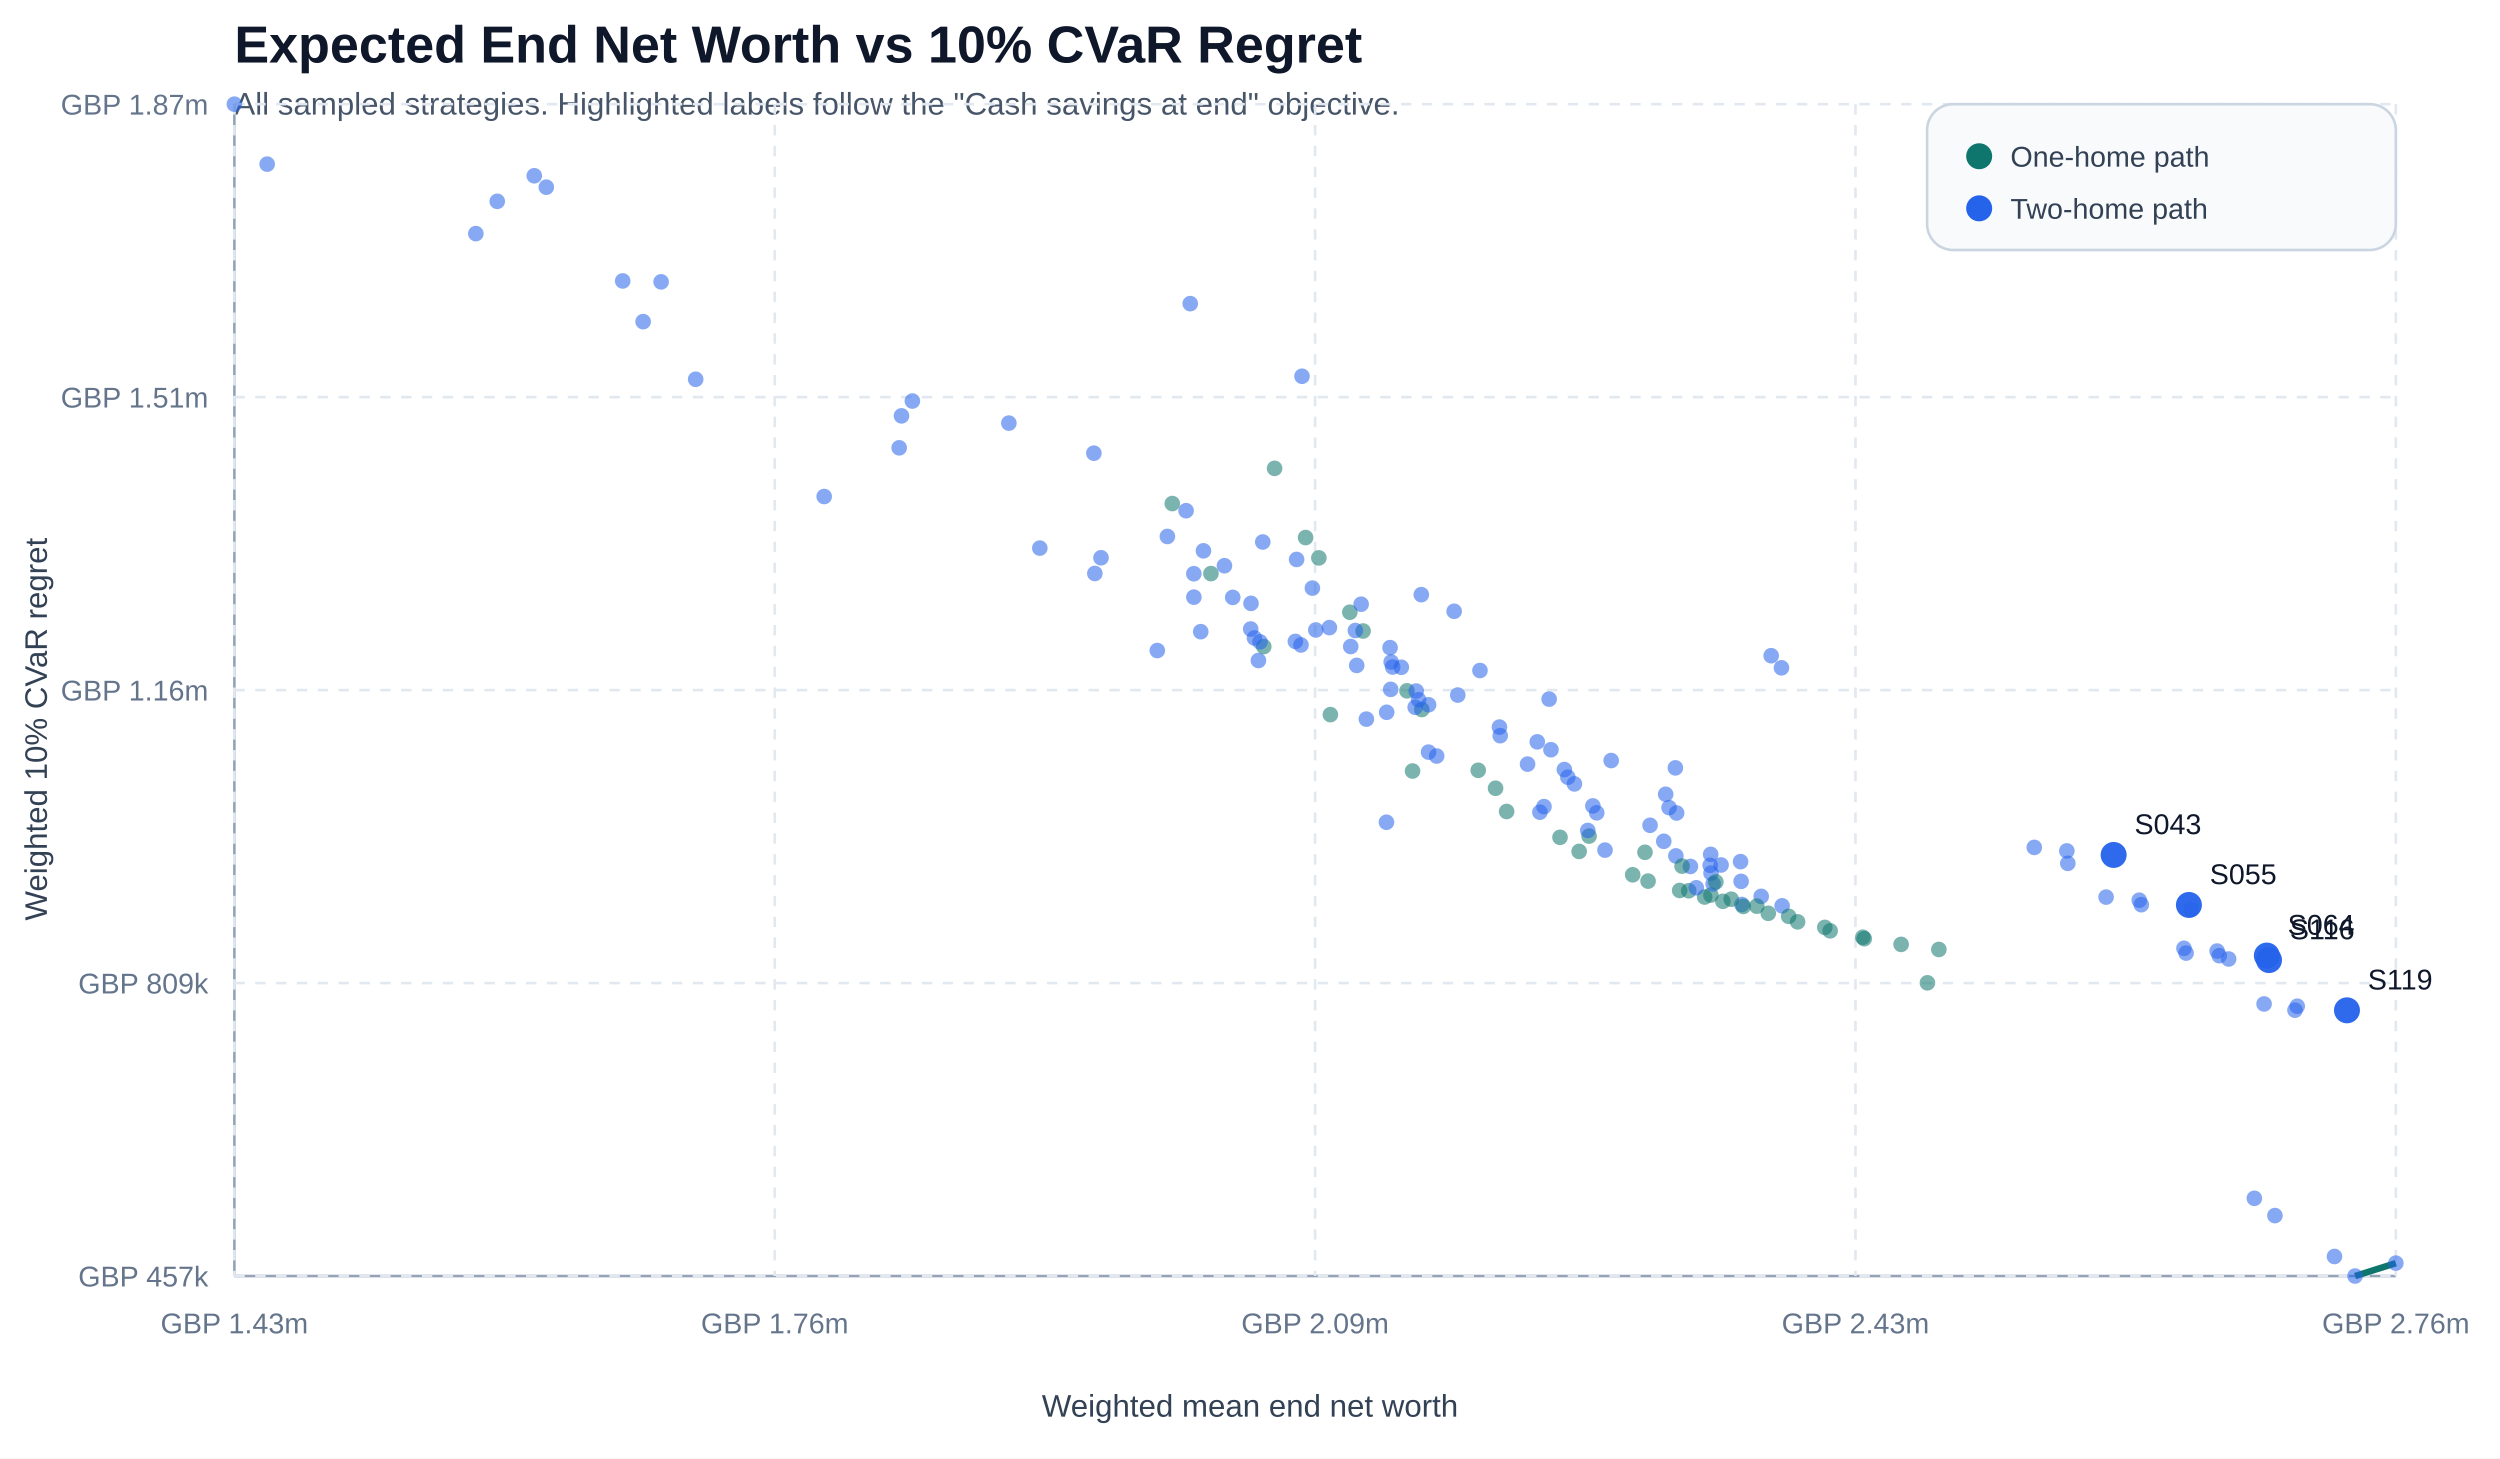
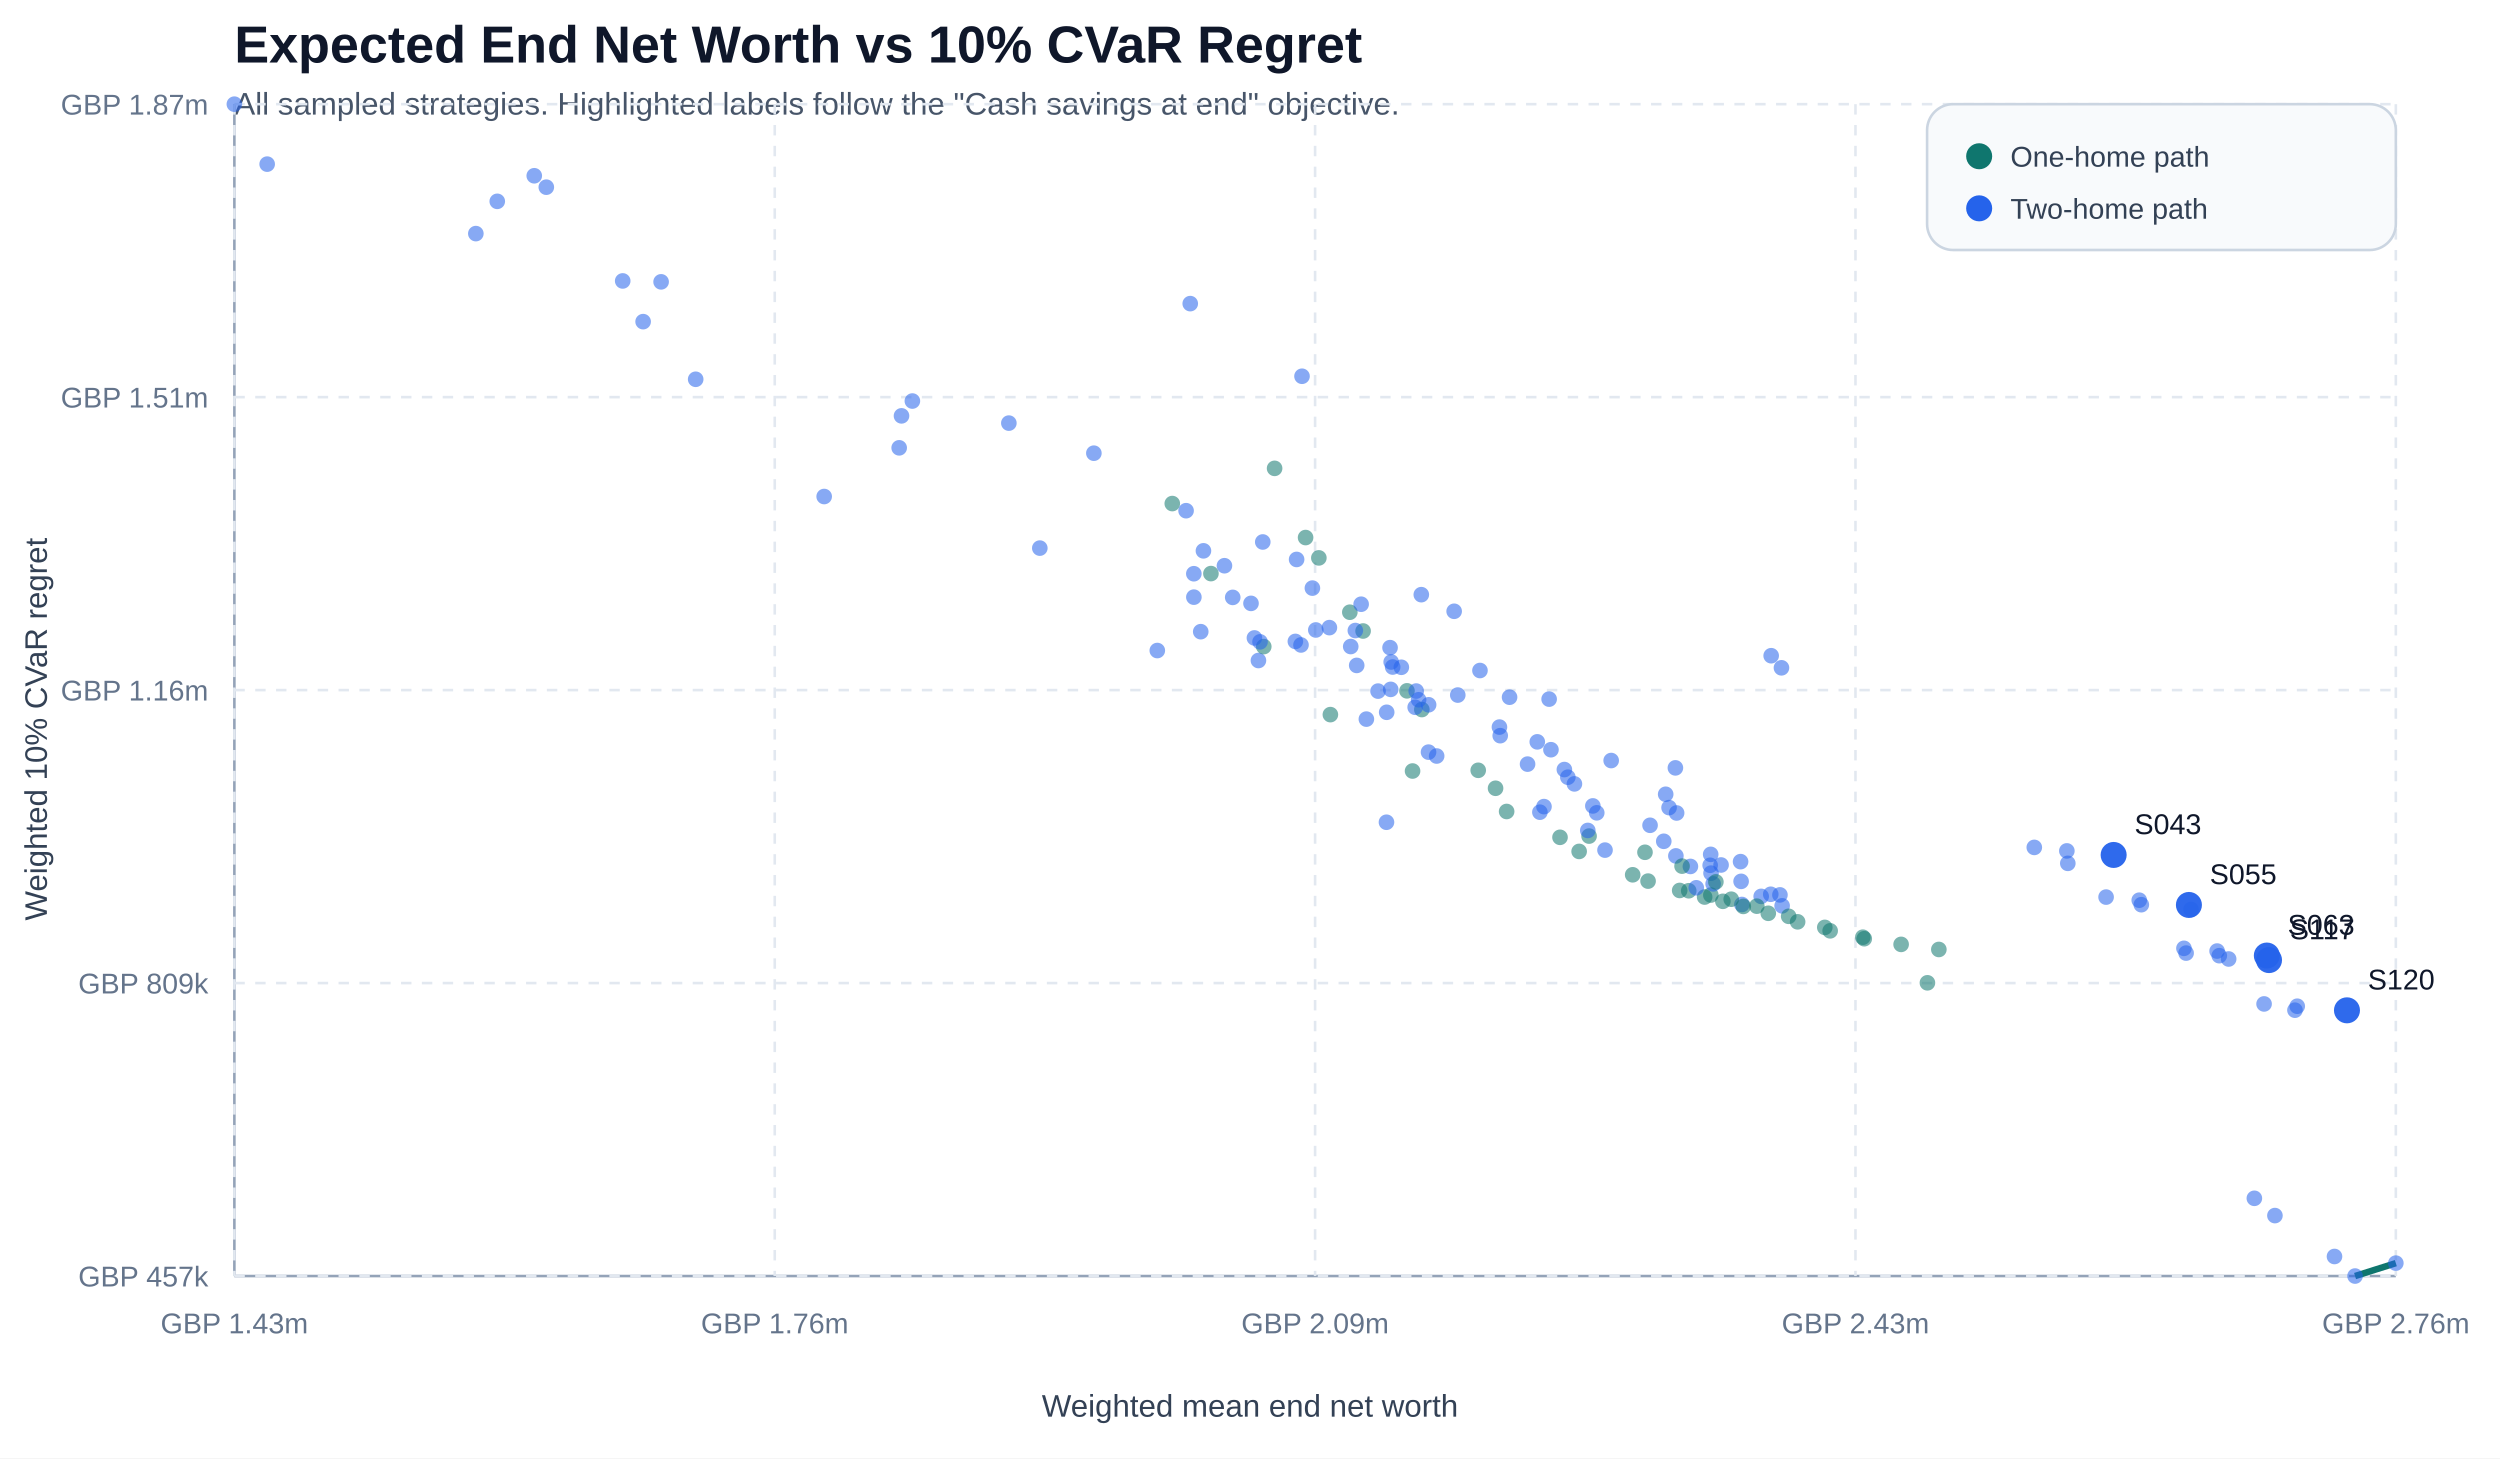
<svg xmlns="http://www.w3.org/2000/svg" width="960" height="560" viewBox="0 0 960 560">
  <rect width="960" height="560" fill="#ffffff" />
  <text x="90" y="24" font-size="20" font-family="Arial, sans-serif" font-weight="700" fill="#0f172a">Expected End Net Worth vs 10% CVaR Regret</text>
  <text x="90" y="44" font-size="12" font-family="Arial, sans-serif" fill="#475569">All sampled strategies. Highlighted labels follow the "Cash savings at end" objective.</text>
  <line x1="90" y1="490" x2="920" y2="490" stroke="#94a3b8" />
  <line x1="90" y1="40" x2="90" y2="490" stroke="#94a3b8" />
  <line x1="90" y1="40" x2="90" y2="490" stroke="#e2e8f0" stroke-dasharray="4 4" />
  <line x1="90" y1="490" x2="920" y2="490" stroke="#e2e8f0" stroke-dasharray="4 4" />
  <text x="90" y="512" text-anchor="middle" font-size="11" font-family="Arial, sans-serif" fill="#64748b">GBP 1.43m</text>
  <text x="80" y="494" text-anchor="end" font-size="11" font-family="Arial, sans-serif" fill="#64748b">GBP 457k</text>
  <line x1="297.5" y1="40" x2="297.5" y2="490" stroke="#e2e8f0" stroke-dasharray="4 4" />
  <line x1="90" y1="377.5" x2="920" y2="377.5" stroke="#e2e8f0" stroke-dasharray="4 4" />
  <text x="297.5" y="512" text-anchor="middle" font-size="11" font-family="Arial, sans-serif" fill="#64748b">GBP 1.76m</text>
  <text x="80" y="381.5" text-anchor="end" font-size="11" font-family="Arial, sans-serif" fill="#64748b">GBP 809k</text>
  <line x1="505" y1="40" x2="505" y2="490" stroke="#e2e8f0" stroke-dasharray="4 4" />
  <line x1="90" y1="265" x2="920" y2="265" stroke="#e2e8f0" stroke-dasharray="4 4" />
  <text x="505" y="512" text-anchor="middle" font-size="11" font-family="Arial, sans-serif" fill="#64748b">GBP 2.09m</text>
  <text x="80" y="269" text-anchor="end" font-size="11" font-family="Arial, sans-serif" fill="#64748b">GBP 1.16m</text>
  <line x1="712.5" y1="40" x2="712.5" y2="490" stroke="#e2e8f0" stroke-dasharray="4 4" />
  <line x1="90" y1="152.5" x2="920" y2="152.5" stroke="#e2e8f0" stroke-dasharray="4 4" />
  <text x="712.5" y="512" text-anchor="middle" font-size="11" font-family="Arial, sans-serif" fill="#64748b">GBP 2.43m</text>
  <text x="80" y="156.5" text-anchor="end" font-size="11" font-family="Arial, sans-serif" fill="#64748b">GBP 1.51m</text>
  <line x1="920" y1="40" x2="920" y2="490" stroke="#e2e8f0" stroke-dasharray="4 4" />
  <line x1="90" y1="40" x2="920" y2="40" stroke="#e2e8f0" stroke-dasharray="4 4" />
  <text x="920" y="512" text-anchor="middle" font-size="11" font-family="Arial, sans-serif" fill="#64748b">GBP 2.76m</text>
  <text x="80" y="44" text-anchor="end" font-size="11" font-family="Arial, sans-serif" fill="#64748b">GBP 1.87m</text>
  <polyline points="904.342,490 920,485.042" fill="none" stroke="#0f766e" stroke-width="2.5" />
+   <circle cx="606.39" cy="326.947" r="3" fill="#0f766e" opacity="0.55" />
+   <circle cx="599.043" cy="321.527" r="3" fill="#0f766e" opacity="0.55" />
  <circle cx="574.293" cy="302.694" r="3" fill="#0f766e" opacity="0.55" />
-   <circle cx="606.39" cy="326.947" r="3" fill="#0f766e" opacity="0.55" />
  <circle cx="567.637" cy="295.797" r="3" fill="#0f766e" opacity="0.55" />
-   <circle cx="599.043" cy="321.527" r="3" fill="#0f766e" opacity="0.55" />
  <circle cx="632.859" cy="338.345" r="3" fill="#0f766e" opacity="0.55" />
  <circle cx="626.951" cy="335.919" r="3" fill="#0f766e" opacity="0.55" />
  <circle cx="644.997" cy="341.936" r="3" fill="#0f766e" opacity="0.55" />
+   <circle cx="648.472" cy="342.051" r="3" fill="#0f766e" opacity="0.55" />
  <circle cx="540.278" cy="265.282" r="3" fill="#0f766e" opacity="0.55" />
  <circle cx="545.984" cy="272.467" r="3" fill="#0f766e" opacity="0.55" />
-   <circle cx="648.472" cy="342.051" r="3" fill="#0f766e" opacity="0.55" />
  <circle cx="542.421" cy="296.072" r="3" fill="#0f766e" opacity="0.55" />
  <circle cx="654.581" cy="344.462" r="3" fill="#0f766e" opacity="0.55" />
  <circle cx="591.321" cy="311.881" r="3" fill="#2563eb" opacity="0.55" />
  <circle cx="578.546" cy="311.612" r="3" fill="#0f766e" opacity="0.55" />
+   <circle cx="656.96" cy="343.698" r="3" fill="#0f766e" opacity="0.55" />
  <circle cx="510.866" cy="274.414" r="3" fill="#0f766e" opacity="0.55" />
-   <circle cx="656.96" cy="343.698" r="3" fill="#0f766e" opacity="0.55" />
+   <circle cx="661.583" cy="346.105" r="3" fill="#0f766e" opacity="0.55" />
+   <circle cx="610.203" cy="321.057" r="3" fill="#0f766e" opacity="0.55" />
  <circle cx="524.688" cy="276.14" r="3" fill="#2563eb" opacity="0.55" />
-   <circle cx="610.203" cy="321.057" r="3" fill="#0f766e" opacity="0.55" />
-   <circle cx="661.583" cy="346.105" r="3" fill="#0f766e" opacity="0.55" />
+   <circle cx="559.784" cy="266.905" r="3" fill="#2563eb" opacity="0.55" />
  <circle cx="548.556" cy="288.819" r="3" fill="#2563eb" opacity="0.55" />
-   <circle cx="559.784" cy="266.905" r="3" fill="#2563eb" opacity="0.55" />
-   <circle cx="518.334" cy="235.093" r="3" fill="#0f766e" opacity="0.55" />
  <circle cx="651.364" cy="340.913" r="3" fill="#2563eb" opacity="0.55" />
  <circle cx="668.889" cy="347.326" r="3" fill="#2563eb" opacity="0.55" />
+   <circle cx="518.334" cy="235.093" r="3" fill="#0f766e" opacity="0.55" />
+   <circle cx="616.324" cy="326.442" r="3" fill="#2563eb" opacity="0.55" />
+   <circle cx="611.655" cy="309.472" r="3" fill="#2563eb" opacity="0.55" />
+   <circle cx="664.788" cy="345.302" r="3" fill="#0f766e" opacity="0.55" />
  <circle cx="523.427" cy="242.306" r="3" fill="#0f766e" opacity="0.55" />
+   <circle cx="643.535" cy="328.665" r="3" fill="#2563eb" opacity="0.55" />
+   <circle cx="669.432" cy="348.064" r="3" fill="#0f766e" opacity="0.55" />
+   <circle cx="543.816" cy="265.368" r="3" fill="#2563eb" opacity="0.55" />
+   <circle cx="586.582" cy="293.422" r="3" fill="#2563eb" opacity="0.55" />
+   <circle cx="590.314" cy="284.871" r="3" fill="#2563eb" opacity="0.55" />
+   <circle cx="533.779" cy="248.696" r="3" fill="#2563eb" opacity="0.55" />
  <circle cx="483.24" cy="253.635" r="3" fill="#2563eb" opacity="0.55" />
-   <circle cx="611.655" cy="309.472" r="3" fill="#2563eb" opacity="0.55" />
-   <circle cx="616.324" cy="326.442" r="3" fill="#2563eb" opacity="0.55" />
+   <circle cx="520.454" cy="242.124" r="3" fill="#2563eb" opacity="0.55" />
+   <circle cx="485.285" cy="248.291" r="3" fill="#0f766e" opacity="0.55" />
+   <circle cx="499.584" cy="247.664" r="3" fill="#2563eb" opacity="0.55" />
  <circle cx="461.084" cy="242.564" r="3" fill="#2563eb" opacity="0.55" />
-   <circle cx="586.582" cy="293.422" r="3" fill="#2563eb" opacity="0.55" />
-   <circle cx="485.285" cy="248.291" r="3" fill="#0f766e" opacity="0.55" />
-   <circle cx="643.535" cy="328.665" r="3" fill="#2563eb" opacity="0.55" />
-   <circle cx="543.816" cy="265.368" r="3" fill="#2563eb" opacity="0.55" />
-   <circle cx="664.788" cy="345.302" r="3" fill="#0f766e" opacity="0.55" />
-   <circle cx="533.779" cy="248.696" r="3" fill="#2563eb" opacity="0.55" />
-   <circle cx="590.314" cy="284.871" r="3" fill="#2563eb" opacity="0.55" />
-   <circle cx="669.432" cy="348.064" r="3" fill="#0f766e" opacity="0.55" />
-   <circle cx="520.454" cy="242.124" r="3" fill="#2563eb" opacity="0.55" />
-   <circle cx="499.584" cy="247.664" r="3" fill="#2563eb" opacity="0.55" />
-   <circle cx="592.889" cy="309.735" r="3" fill="#2563eb" opacity="0.55" />
-   <circle cx="518.679" cy="248.267" r="3" fill="#2563eb" opacity="0.55" />
  <circle cx="649.118" cy="332.711" r="3" fill="#2563eb" opacity="0.55" />
  <circle cx="657.035" cy="335.291" r="3" fill="#2563eb" opacity="0.55" />
+   <circle cx="657.843" cy="339.416" r="3" fill="#2563eb" opacity="0.55" />
+   <circle cx="592.889" cy="309.735" r="3" fill="#2563eb" opacity="0.55" />
+   <circle cx="576.086" cy="282.498" r="3" fill="#2563eb" opacity="0.55" />
+   <circle cx="594.867" cy="268.46" r="3" fill="#2563eb" opacity="0.55" />
+   <circle cx="518.679" cy="248.267" r="3" fill="#2563eb" opacity="0.55" />
  <circle cx="600.718" cy="295.51" r="3" fill="#2563eb" opacity="0.55" />
-   <circle cx="576.086" cy="282.498" r="3" fill="#2563eb" opacity="0.55" />
-   <circle cx="657.843" cy="339.416" r="3" fill="#2563eb" opacity="0.55" />
-   <circle cx="575.786" cy="279.2" r="3" fill="#2563eb" opacity="0.55" />
-   <circle cx="594.867" cy="268.46" r="3" fill="#2563eb" opacity="0.55" />
-   <circle cx="505.269" cy="241.91" r="3" fill="#2563eb" opacity="0.55" />
-   <circle cx="544.746" cy="268.709" r="3" fill="#2563eb" opacity="0.55" />
+   <circle cx="579.672" cy="267.726" r="3" fill="#2563eb" opacity="0.55" />
+   <circle cx="679.966" cy="343.402" r="3" fill="#2563eb" opacity="0.55" />
  <circle cx="609.711" cy="318.892" r="3" fill="#2563eb" opacity="0.55" />
  <circle cx="631.671" cy="327.277" r="3" fill="#0f766e" opacity="0.55" />
  <circle cx="633.622" cy="316.911" r="3" fill="#2563eb" opacity="0.55" />
+   <circle cx="505.269" cy="241.91" r="3" fill="#2563eb" opacity="0.55" />
+   <circle cx="575.786" cy="279.2" r="3" fill="#2563eb" opacity="0.55" />
+   <circle cx="545.781" cy="228.351" r="3" fill="#2563eb" opacity="0.55" />
+   <circle cx="544.746" cy="268.709" r="3" fill="#2563eb" opacity="0.55" />
  <circle cx="483.857" cy="246.472" r="3" fill="#2563eb" opacity="0.55" />
-   <circle cx="545.781" cy="228.351" r="3" fill="#2563eb" opacity="0.55" />
+   <circle cx="679.017" cy="350.703" r="3" fill="#0f766e" opacity="0.55" />
+   <circle cx="639.62" cy="305.001" r="3" fill="#2563eb" opacity="0.55" />
+   <circle cx="920" cy="485.042" r="3" fill="#2563eb" opacity="0.55" />
+   <circle cx="904.342" cy="490" r="3" fill="#2563eb" opacity="0.55" />
+   <circle cx="668.584" cy="338.443" r="3" fill="#2563eb" opacity="0.55" />
+   <circle cx="638.886" cy="323.055" r="3" fill="#2563eb" opacity="0.55" />
+   <circle cx="896.444" cy="482.493" r="3" fill="#2563eb" opacity="0.55" />
+   <circle cx="522.677" cy="232.023" r="3" fill="#2563eb" opacity="0.55" />
+   <circle cx="684.335" cy="347.836" r="3" fill="#2563eb" opacity="0.55" />
  <circle cx="532.487" cy="273.521" r="3" fill="#2563eb" opacity="0.55" />
+   <circle cx="558.394" cy="234.734" r="3" fill="#2563eb" opacity="0.55" />
+   <circle cx="668.381" cy="330.865" r="3" fill="#2563eb" opacity="0.55" />
  <circle cx="520.973" cy="255.519" r="3" fill="#2563eb" opacity="0.55" />
-   <circle cx="639.62" cy="305.001" r="3" fill="#2563eb" opacity="0.55" />
-   <circle cx="522.677" cy="232.023" r="3" fill="#2563eb" opacity="0.55" />
-   <circle cx="638.886" cy="323.055" r="3" fill="#2563eb" opacity="0.55" />
-   <circle cx="558.394" cy="234.734" r="3" fill="#2563eb" opacity="0.55" />
-   <circle cx="679.017" cy="350.703" r="3" fill="#0f766e" opacity="0.55" />
-   <circle cx="668.584" cy="338.443" r="3" fill="#2563eb" opacity="0.55" />
  <circle cx="613.152" cy="312.122" r="3" fill="#2563eb" opacity="0.55" />
+   <circle cx="503.961" cy="225.834" r="3" fill="#2563eb" opacity="0.55" />
  <circle cx="604.578" cy="301.014" r="3" fill="#2563eb" opacity="0.55" />
-   <circle cx="503.961" cy="225.834" r="3" fill="#2563eb" opacity="0.55" />
-   <circle cx="399.288" cy="210.473" r="3" fill="#2563eb" opacity="0.55" />
-   <circle cx="668.381" cy="330.865" r="3" fill="#2563eb" opacity="0.55" />
-   <circle cx="684.335" cy="347.836" r="3" fill="#2563eb" opacity="0.55" />
+   <circle cx="676.298" cy="344.212" r="3" fill="#2563eb" opacity="0.55" />
+   <circle cx="873.571" cy="466.783" r="3" fill="#2563eb" opacity="0.55" />
+   <circle cx="497.422" cy="246.308" r="3" fill="#2563eb" opacity="0.55" />
+   <circle cx="865.673" cy="460.151" r="3" fill="#2563eb" opacity="0.55" />
+   <circle cx="529.171" cy="265.386" r="3" fill="#2563eb" opacity="0.55" />
  <circle cx="534.027" cy="264.721" r="3" fill="#2563eb" opacity="0.55" />
  <circle cx="534.214" cy="254.203" r="3" fill="#2563eb" opacity="0.55" />
-   <circle cx="497.422" cy="246.308" r="3" fill="#2563eb" opacity="0.55" />
-   <circle cx="420.418" cy="220.207" r="3" fill="#2563eb" opacity="0.55" />
-   <circle cx="676.298" cy="344.212" r="3" fill="#2563eb" opacity="0.55" />
+   <circle cx="690.286" cy="353.979" r="3" fill="#0f766e" opacity="0.55" />
+   <circle cx="660.893" cy="332.155" r="3" fill="#2563eb" opacity="0.55" />
  <circle cx="551.676" cy="290.309" r="3" fill="#2563eb" opacity="0.55" />
+   <circle cx="683.495" cy="343.639" r="3" fill="#2563eb" opacity="0.55" />
  <circle cx="548.59" cy="270.636" r="3" fill="#2563eb" opacity="0.55" />
-   <circle cx="422.788" cy="214.184" r="3" fill="#2563eb" opacity="0.55" />
+   <circle cx="674.613" cy="347.968" r="3" fill="#0f766e" opacity="0.55" />
+   <circle cx="399.288" cy="210.473" r="3" fill="#2563eb" opacity="0.55" />
+   <circle cx="543.431" cy="271.593" r="3" fill="#2563eb" opacity="0.55" />
+   <circle cx="602.049" cy="298.45" r="3" fill="#2563eb" opacity="0.55" />
  <circle cx="510.488" cy="241.005" r="3" fill="#2563eb" opacity="0.55" />
+   <circle cx="656.902" cy="328.075" r="3" fill="#2563eb" opacity="0.55" />
+   <circle cx="481.699" cy="244.968" r="3" fill="#2563eb" opacity="0.55" />
+   <circle cx="473.366" cy="229.398" r="3" fill="#2563eb" opacity="0.55" />
+   <circle cx="595.564" cy="287.891" r="3" fill="#2563eb" opacity="0.55" />
+   <circle cx="534.785" cy="256.137" r="3" fill="#2563eb" opacity="0.55" />
  <circle cx="480.386" cy="231.698" r="3" fill="#2563eb" opacity="0.55" />
-   <circle cx="480.268" cy="241.547" r="3" fill="#2563eb" opacity="0.55" />
-   <circle cx="660.893" cy="332.155" r="3" fill="#2563eb" opacity="0.55" />
-   <circle cx="920" cy="485.042" r="3" fill="#2563eb" opacity="0.55" />
-   <circle cx="904.342" cy="490" r="3" fill="#2563eb" opacity="0.55" />
-   <circle cx="543.431" cy="271.593" r="3" fill="#2563eb" opacity="0.55" />
-   <circle cx="481.699" cy="244.968" r="3" fill="#2563eb" opacity="0.55" />
-   <circle cx="602.049" cy="298.45" r="3" fill="#2563eb" opacity="0.55" />
-   <circle cx="473.366" cy="229.398" r="3" fill="#2563eb" opacity="0.55" />
-   <circle cx="534.785" cy="256.137" r="3" fill="#2563eb" opacity="0.55" />
-   <circle cx="896.444" cy="482.493" r="3" fill="#2563eb" opacity="0.55" />
-   <circle cx="690.286" cy="353.979" r="3" fill="#0f766e" opacity="0.55" />
-   <circle cx="595.564" cy="287.891" r="3" fill="#2563eb" opacity="0.55" />
+   <circle cx="656.705" cy="332.267" r="3" fill="#2563eb" opacity="0.55" />
+   <circle cx="901.236" cy="387.966" r="5" fill="#2563eb" opacity="0.95" />
+   <text x="909.236" y="379.966" font-size="11" font-family="Arial, sans-serif" fill="#0f172a">S120</text>
+   <circle cx="702.781" cy="357.438" r="3" fill="#0f766e" opacity="0.55" />
+   <circle cx="643.825" cy="312.187" r="3" fill="#2563eb" opacity="0.55" />
+   <circle cx="881.264" cy="387.914" r="3" fill="#2563eb" opacity="0.55" />
+   <circle cx="497.897" cy="214.827" r="3" fill="#2563eb" opacity="0.55" />
+   <circle cx="882.138" cy="386.392" r="3" fill="#2563eb" opacity="0.55" />
+   <circle cx="640.922" cy="310.121" r="3" fill="#2563eb" opacity="0.55" />
+   <circle cx="869.405" cy="385.51" r="3" fill="#2563eb" opacity="0.55" />
  <circle cx="458.432" cy="220.312" r="3" fill="#2563eb" opacity="0.55" />
-   <circle cx="656.902" cy="328.075" r="3" fill="#2563eb" opacity="0.55" />
-   <circle cx="674.613" cy="347.968" r="3" fill="#0f766e" opacity="0.55" />
-   <circle cx="873.571" cy="466.783" r="3" fill="#2563eb" opacity="0.55" />
-   <circle cx="497.897" cy="214.827" r="3" fill="#2563eb" opacity="0.55" />
-   <circle cx="865.673" cy="460.151" r="3" fill="#2563eb" opacity="0.55" />
  <circle cx="458.446" cy="229.307" r="3" fill="#2563eb" opacity="0.55" />
+   <circle cx="501.344" cy="206.422" r="3" fill="#0f766e" opacity="0.55" />
  <circle cx="538.111" cy="256.237" r="3" fill="#2563eb" opacity="0.55" />
-   <circle cx="643.825" cy="312.187" r="3" fill="#2563eb" opacity="0.55" />
-   <circle cx="656.705" cy="332.267" r="3" fill="#2563eb" opacity="0.55" />
-   <circle cx="501.344" cy="206.422" r="3" fill="#0f766e" opacity="0.55" />
-   <circle cx="640.922" cy="310.121" r="3" fill="#2563eb" opacity="0.55" />
-   <circle cx="470.189" cy="217.24" r="3" fill="#2563eb" opacity="0.55" />
-   <circle cx="702.781" cy="357.438" r="3" fill="#0f766e" opacity="0.55" />
-   <circle cx="464.997" cy="220.257" r="3" fill="#0f766e" opacity="0.55" />
-   <circle cx="448.28" cy="206.004" r="3" fill="#2563eb" opacity="0.55" />
-   <circle cx="618.691" cy="292.05" r="3" fill="#2563eb" opacity="0.55" />
-   <circle cx="462.122" cy="211.518" r="3" fill="#2563eb" opacity="0.55" />
-   <circle cx="506.44" cy="214.23" r="3" fill="#0f766e" opacity="0.55" />
-   <circle cx="901.236" cy="387.966" r="5" fill="#2563eb" opacity="0.95" />
-   <text x="909.236" y="379.966" font-size="11" font-family="Arial, sans-serif" fill="#0f172a">S119</text>
-   <circle cx="484.901" cy="208.12" r="3" fill="#2563eb" opacity="0.55" />
-   <circle cx="881.264" cy="387.914" r="3" fill="#2563eb" opacity="0.55" />
-   <circle cx="882.138" cy="386.392" r="3" fill="#2563eb" opacity="0.55" />
-   <circle cx="869.405" cy="385.51" r="3" fill="#2563eb" opacity="0.55" />
-   <circle cx="645.909" cy="332.591" r="3" fill="#0f766e" opacity="0.55" />
+   <circle cx="871.3" cy="368.672" r="5" fill="#2563eb" opacity="0.95" />
+   <text x="879.3" y="360.672" font-size="11" font-family="Arial, sans-serif" fill="#0f172a">S117</text>
+   <circle cx="870.466" cy="366.934" r="5" fill="#2563eb" opacity="0.95" />
+   <text x="878.466" y="358.934" font-size="11" font-family="Arial, sans-serif" fill="#0f172a">S063</text>
  <circle cx="715.871" cy="360.467" r="3" fill="#0f766e" opacity="0.55" />
-   <circle cx="871.3" cy="368.672" r="5" fill="#2563eb" opacity="0.95" />
-   <text x="879.3" y="360.672" font-size="11" font-family="Arial, sans-serif" fill="#0f172a">S116</text>
-   <circle cx="870.466" cy="366.934" r="5" fill="#2563eb" opacity="0.95" />
-   <text x="878.466" y="358.934" font-size="11" font-family="Arial, sans-serif" fill="#0f172a">S064</text>
  <circle cx="855.804" cy="368.251" r="3" fill="#2563eb" opacity="0.55" />
  <circle cx="852.202" cy="366.983" r="3" fill="#2563eb" opacity="0.55" />
  <circle cx="851.367" cy="365.203" r="3" fill="#2563eb" opacity="0.55" />
+   <circle cx="618.691" cy="292.05" r="3" fill="#2563eb" opacity="0.55" />
  <circle cx="839.469" cy="365.988" r="3" fill="#2563eb" opacity="0.55" />
  <circle cx="838.634" cy="364.157" r="3" fill="#2563eb" opacity="0.55" />
+   <circle cx="645.909" cy="332.591" r="3" fill="#0f766e" opacity="0.55" />
+   <circle cx="470.189" cy="217.24" r="3" fill="#2563eb" opacity="0.55" />
+   <circle cx="464.997" cy="220.257" r="3" fill="#0f766e" opacity="0.55" />
+   <circle cx="462.122" cy="211.518" r="3" fill="#2563eb" opacity="0.55" />
+   <circle cx="484.901" cy="208.12" r="3" fill="#2563eb" opacity="0.55" />
+   <circle cx="506.44" cy="214.23" r="3" fill="#0f766e" opacity="0.55" />
  <circle cx="841.364" cy="349.211" r="3" fill="#2563eb" opacity="0.55" />
  <circle cx="840.544" cy="347.506" r="5" fill="#2563eb" opacity="0.95" />
  <text x="848.544" y="339.506" font-size="11" font-family="Arial, sans-serif" fill="#0f172a">S055</text>
  <circle cx="740.129" cy="377.4" r="3" fill="#0f766e" opacity="0.55" />
  <circle cx="822.266" cy="347.405" r="3" fill="#2563eb" opacity="0.55" />
  <circle cx="821.472" cy="345.677" r="3" fill="#2563eb" opacity="0.55" />
-   <circle cx="686.85" cy="351.865" r="3" fill="#0f766e" opacity="0.55" />
  <circle cx="808.74" cy="344.482" r="3" fill="#2563eb" opacity="0.55" />
  <circle cx="744.518" cy="364.594" r="3" fill="#0f766e" opacity="0.55" />
+   <circle cx="686.85" cy="351.865" r="3" fill="#0f766e" opacity="0.55" />
  <circle cx="730.028" cy="362.644" r="3" fill="#0f766e" opacity="0.55" />
  <circle cx="811.638" cy="328.302" r="5" fill="#2563eb" opacity="0.95" />
  <text x="819.638" y="320.302" font-size="11" font-family="Arial, sans-serif" fill="#0f172a">S043</text>
  <circle cx="794.037" cy="331.525" r="3" fill="#2563eb" opacity="0.55" />
  <circle cx="715.327" cy="359.888" r="3" fill="#0f766e" opacity="0.55" />
  <circle cx="793.671" cy="326.749" r="3" fill="#2563eb" opacity="0.55" />
  <circle cx="700.719" cy="356.118" r="3" fill="#0f766e" opacity="0.55" />
  <circle cx="781.168" cy="325.402" r="3" fill="#2563eb" opacity="0.55" />
  <circle cx="658.896" cy="338.645" r="3" fill="#0f766e" opacity="0.55" />
  <circle cx="455.453" cy="196.109" r="3" fill="#2563eb" opacity="0.55" />
  <circle cx="643.352" cy="294.864" r="3" fill="#2563eb" opacity="0.55" />
  <circle cx="532.406" cy="315.742" r="3" fill="#2563eb" opacity="0.55" />
  <circle cx="684.08" cy="256.438" r="3" fill="#2563eb" opacity="0.55" />
  <circle cx="680.131" cy="251.795" r="3" fill="#2563eb" opacity="0.55" />
  <circle cx="489.444" cy="179.85" r="3" fill="#0f766e" opacity="0.55" />
  <circle cx="450.155" cy="193.37" r="3" fill="#0f766e" opacity="0.55" />
  <circle cx="568.307" cy="257.477" r="3" fill="#2563eb" opacity="0.55" />
  <circle cx="444.403" cy="249.807" r="3" fill="#2563eb" opacity="0.55" />
  <circle cx="345.285" cy="171.966" r="3" fill="#2563eb" opacity="0.55" />
  <circle cx="346.177" cy="159.689" r="3" fill="#2563eb" opacity="0.55" />
  <circle cx="350.353" cy="153.998" r="3" fill="#2563eb" opacity="0.55" />
  <circle cx="420.045" cy="174.027" r="3" fill="#2563eb" opacity="0.55" />
  <circle cx="499.972" cy="144.483" r="3" fill="#2563eb" opacity="0.55" />
  <circle cx="316.482" cy="190.664" r="3" fill="#2563eb" opacity="0.55" />
  <circle cx="387.402" cy="162.476" r="3" fill="#2563eb" opacity="0.55" />
  <circle cx="457.054" cy="116.592" r="3" fill="#2563eb" opacity="0.55" />
  <circle cx="246.958" cy="123.51" r="3" fill="#2563eb" opacity="0.55" />
+   <circle cx="267.14" cy="145.644" r="3" fill="#2563eb" opacity="0.55" />
  <circle cx="253.864" cy="108.228" r="3" fill="#2563eb" opacity="0.55" />
  <circle cx="239.12" cy="107.88" r="3" fill="#2563eb" opacity="0.55" />
-   <circle cx="267.14" cy="145.644" r="3" fill="#2563eb" opacity="0.55" />
  <circle cx="182.722" cy="89.704" r="3" fill="#2563eb" opacity="0.55" />
  <circle cx="190.949" cy="77.315" r="3" fill="#2563eb" opacity="0.55" />
  <circle cx="209.783" cy="71.879" r="3" fill="#2563eb" opacity="0.55" />
  <circle cx="205.154" cy="67.494" r="3" fill="#2563eb" opacity="0.55" />
  <circle cx="102.593" cy="63.028" r="3" fill="#2563eb" opacity="0.55" />
  <circle cx="90" cy="40" r="3" fill="#2563eb" opacity="0.55" />
  <text x="480" y="544" text-anchor="middle" font-size="12" font-family="Arial, sans-serif" fill="#334155">Weighted mean end net worth</text>
  <text x="18" y="280" transform="rotate(-90 18 280)" text-anchor="middle" font-size="12" font-family="Arial, sans-serif" fill="#334155">Weighted 10% CVaR regret</text>
  <rect x="740" y="40" width="180" height="56" rx="10" fill="#f8fafc" stroke="#cbd5e1" />
  <circle cx="760" cy="60" r="5" fill="#0f766e" />
  <text x="772" y="64" font-size="11" font-family="Arial, sans-serif" fill="#334155">One-home path</text>
  <circle cx="760" cy="80" r="5" fill="#2563eb" />
  <text x="772" y="84" font-size="11" font-family="Arial, sans-serif" fill="#334155">Two-home path</text>
</svg>
